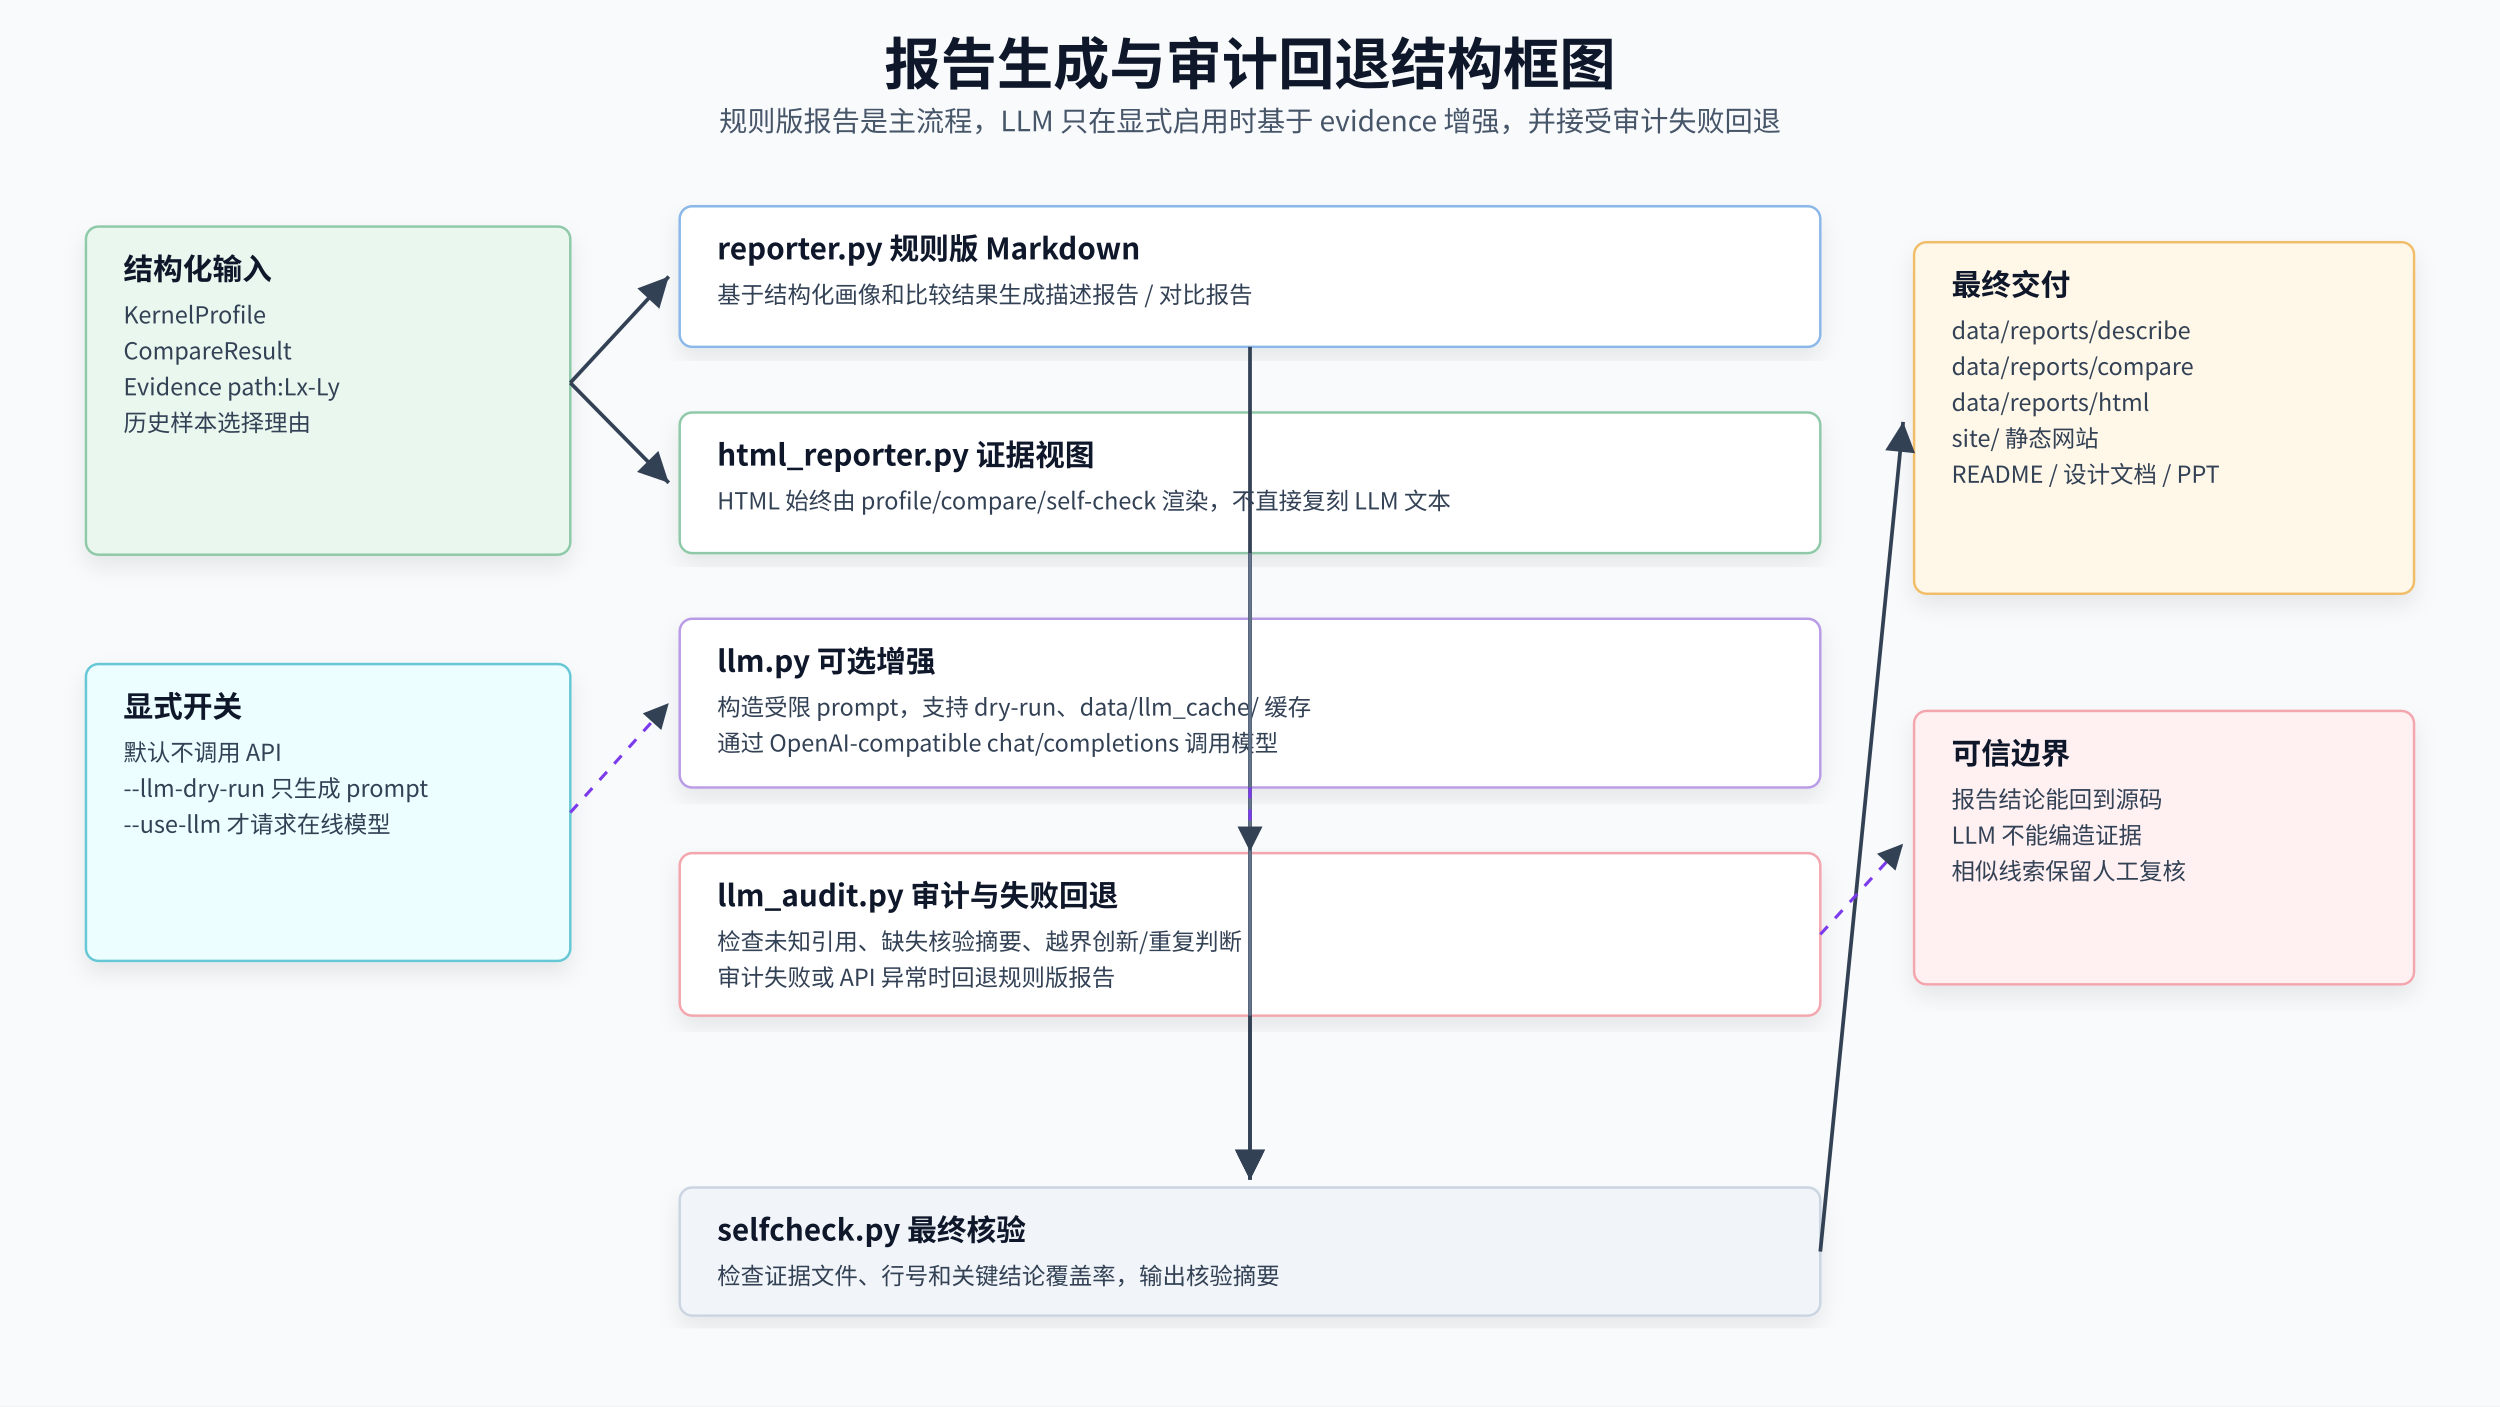
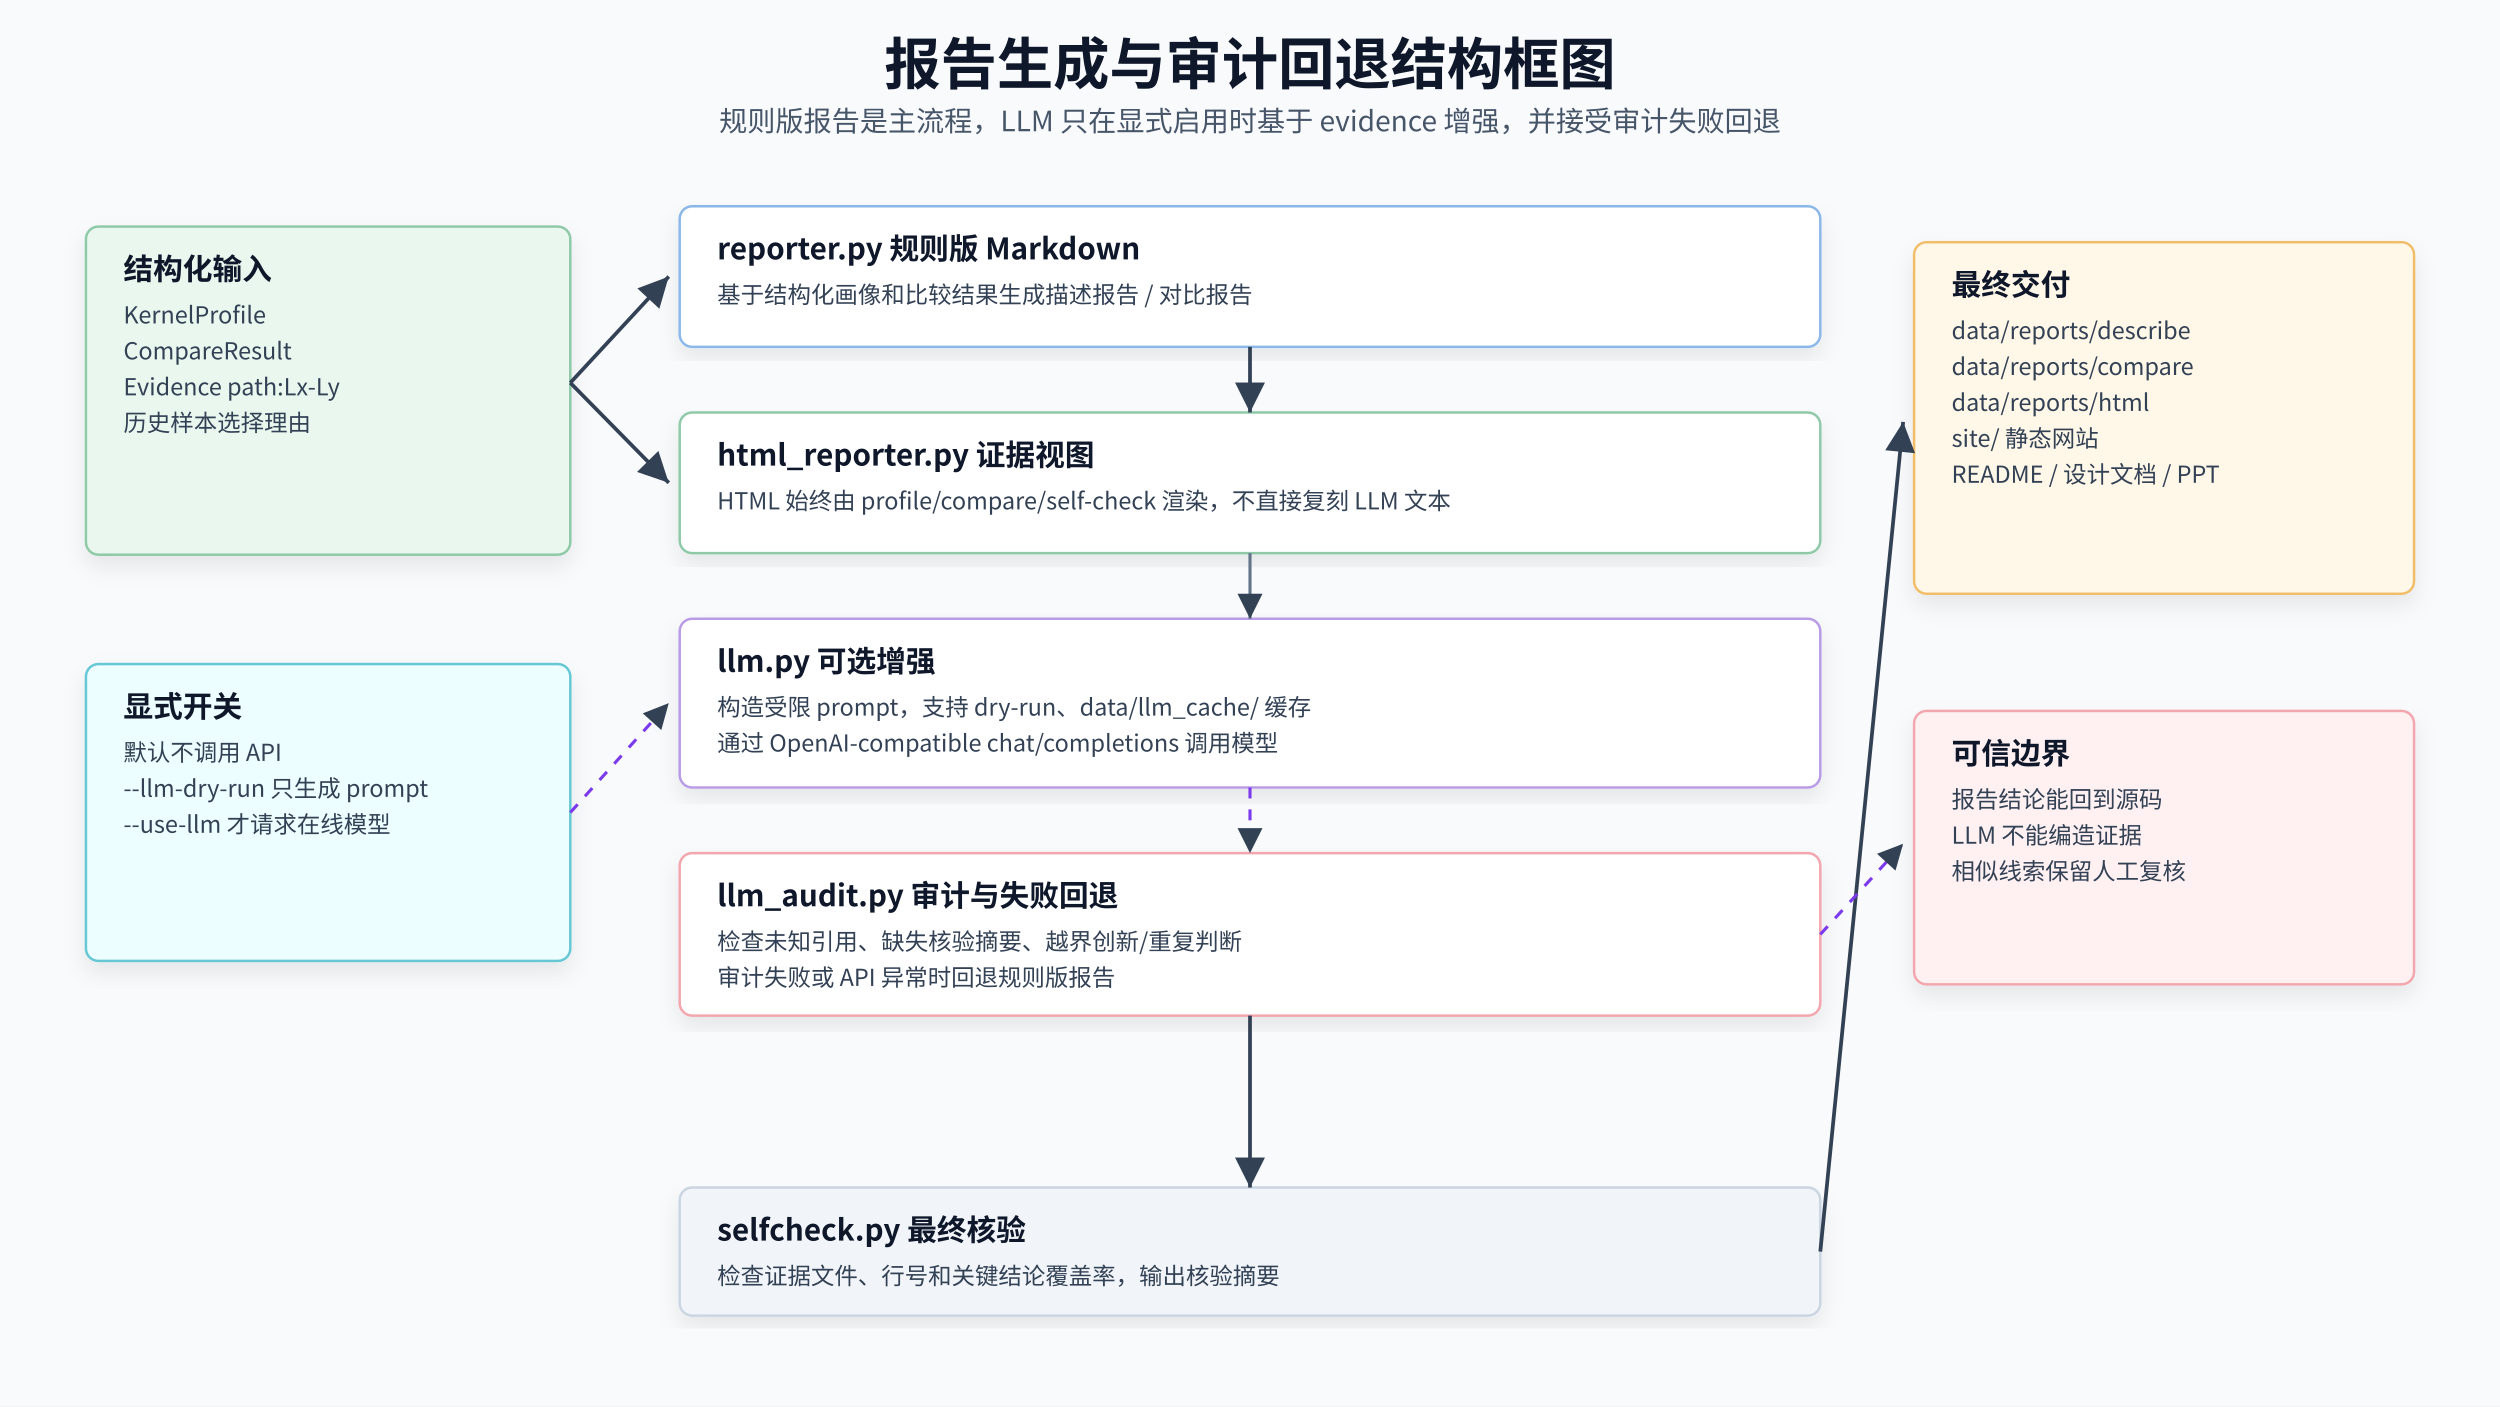
<svg xmlns="http://www.w3.org/2000/svg" width="1600" height="900" viewBox="0 0 1600 900" role="img" aria-labelledby="title desc">
  <defs>
    <marker id="arrow" markerWidth="12" markerHeight="12" refX="10" refY="6" orient="auto" markerUnits="strokeWidth">
      <path d="M2,2 L10,6 L2,10 Z" fill="#334155" />
    </marker>
    <marker id="arrow-green" markerWidth="12" markerHeight="12" refX="10" refY="6" orient="auto" markerUnits="strokeWidth">
      <path d="M2,2 L10,6 L2,10 Z" fill="#2f855a" />
    </marker>
    <filter id="soft-shadow" x="-10%" y="-10%" width="120%" height="120%">
      <feDropShadow dx="0" dy="7" stdDeviation="7" flood-color="#0f172a" flood-opacity="0.08" />
    </filter>
    <style>
      .bg { fill: #f8fafc; }
      .title { font: 700 36px "Microsoft YaHei UI", "Microsoft YaHei", "Noto Sans SC", "Noto Sans CJK SC", SimHei, Arial, sans-serif; fill: #0f172a; text-anchor: middle; }
      .subtitle { font: 400 18px "Microsoft YaHei UI", "Microsoft YaHei", "Noto Sans SC", "Noto Sans CJK SC", SimHei, Arial, sans-serif; fill: #475569; text-anchor: middle; }
      .box-title { font: 700 19px "Microsoft YaHei UI", "Microsoft YaHei", "Noto Sans SC", "Noto Sans CJK SC", SimHei, Arial, sans-serif; fill: #0f172a; }
      .body { font: 400 15px "Microsoft YaHei UI", "Microsoft YaHei", "Noto Sans SC", "Noto Sans CJK SC", SimHei, Arial, sans-serif; fill: #334155; }
      .small { font: 400 13px "Microsoft YaHei UI", "Microsoft YaHei", "Noto Sans SC", "Noto Sans CJK SC", SimHei, Arial, sans-serif; fill: #475569; }
      .tag { font: 700 13px "Microsoft YaHei UI", "Microsoft YaHei", "Noto Sans SC", "Noto Sans CJK SC", SimHei, Arial, sans-serif; fill: #fff; text-anchor: middle; }
      .node { stroke-width: 1.6; rx: 8; filter: url(#soft-shadow); }
      .line { fill: none; stroke: #334155; stroke-width: 2.4; marker-end: url(#arrow); }
      .line-soft { fill: none; stroke: #64748b; stroke-width: 2; marker-end: url(#arrow); }
      .line-dash { fill: none; stroke: #7c3aed; stroke-width: 2; stroke-dasharray: 7 7; marker-end: url(#arrow); }
      .line-green { fill: none; stroke: #2f855a; stroke-width: 2.4; marker-end: url(#arrow-green); }
    </style>
  </defs>
  <rect class="bg" width="1600" height="900" />
  <text class="title" x="800" y="54">报告生成与审计回退结构框图</text>
  <text class="subtitle" x="800" y="84">规则版报告是主流程，LLM 只在显式启用时基于 evidence 增强，并接受审计失败回退</text>
  <rect class="node" x="55" y="145" width="310" height="210" rx="8" fill="#e9f7ef" stroke="#8fc9a8" />
  <text class="box-title" x="79" y="179">结构化输入</text>
  <text class="body" x="79" y="207">
    <tspan x="79" dy="0">KernelProfile</tspan>
    <tspan x="79" dy="23">CompareResult</tspan>
    <tspan x="79" dy="23">Evidence path:Lx-Ly</tspan>
    <tspan x="79" dy="23">历史样本选择理由</tspan>
  </text>
  <rect class="node" x="55" y="425" width="310" height="190" rx="8" fill="#ecfeff" stroke="#67c7d4" />
  <text class="box-title" x="79" y="459">显式开关</text>
  <text class="body" x="79" y="487">
    <tspan x="79" dy="0">默认不调用 API</tspan>
    <tspan x="79" dy="23">--llm-dry-run 只生成 prompt</tspan>
    <tspan x="79" dy="23">--use-llm 才请求在线模型</tspan>
  </text>
  <rect class="node" x="435" y="132" width="730" height="90" rx="8" fill="#ffffff" stroke="#8bb8e8" />
  <text class="box-title" x="459" y="166">reporter.py 规则版 Markdown</text>
  <text class="body" x="459" y="194">
    <tspan x="459" dy="0">基于结构化画像和比较结果生成描述报告 / 对比报告</tspan>
  </text>
  <rect class="node" x="435" y="264" width="730" height="90" rx="8" fill="#ffffff" stroke="#8fc9a8" />
  <text class="box-title" x="459" y="298">html_reporter.py 证据视图</text>
  <text class="body" x="459" y="326">
    <tspan x="459" dy="0">HTML 始终由 profile/compare/self-check 渲染，不直接复刻 LLM 文本</tspan>
  </text>
  <rect class="node" x="435" y="396" width="730" height="108" rx="8" fill="#ffffff" stroke="#b99be6" />
  <text class="box-title" x="459" y="430">llm.py 可选增强</text>
  <text class="body" x="459" y="458">
    <tspan x="459" dy="0">构造受限 prompt，支持 dry-run、data/llm_cache/ 缓存</tspan>
    <tspan x="459" dy="23">通过 OpenAI-compatible chat/completions 调用模型</tspan>
  </text>
  <rect class="node" x="435" y="546" width="730" height="104" rx="8" fill="#ffffff" stroke="#f3a6ad" />
  <text class="box-title" x="459" y="580">llm_audit.py 审计与失败回退</text>
  <text class="body" x="459" y="608">
    <tspan x="459" dy="0">检查未知引用、缺失核验摘要、越界创新/重复判断</tspan>
    <tspan x="459" dy="23">审计失败或 API 异常时回退规则版报告</tspan>
  </text>
  <rect class="node" x="435" y="760" width="730" height="82" rx="8" fill="#f1f5f9" stroke="#cbd5e1" />
  <text class="box-title" x="459" y="794">selfcheck.py 最终核验</text>
  <text class="body" x="459" y="822">
    <tspan x="459" dy="0">检查证据文件、行号和关键结论覆盖率，输出核验摘要</tspan>
  </text>
  <rect class="node" x="1225" y="155" width="320" height="225" rx="8" fill="#fff7e8" stroke="#f0bd6a" />
  <text class="box-title" x="1249" y="189">最终交付</text>
  <text class="body" x="1249" y="217">
    <tspan x="1249" dy="0">data/reports/describe</tspan>
    <tspan x="1249" dy="23">data/reports/compare</tspan>
    <tspan x="1249" dy="23">data/reports/html</tspan>
    <tspan x="1249" dy="23">site/ 静态网站</tspan>
    <tspan x="1249" dy="23">README / 设计文档 / PPT</tspan>
  </text>
  <rect class="node" x="1225" y="455" width="320" height="175" rx="8" fill="#fff1f2" stroke="#f3a6ad" />
  <text class="box-title" x="1249" y="489">可信边界</text>
  <text class="body" x="1249" y="517">
    <tspan x="1249" dy="0">报告结论能回到源码</tspan>
    <tspan x="1249" dy="23">LLM 不能编造证据</tspan>
    <tspan x="1249" dy="23">相似线索保留人工复核</tspan>
  </text>
  <line class="line" x1="365" y1="245" x2="428" y2="177" />
  <line class="line" x1="365" y1="245" x2="428" y2="309" />
  <line class="line-dash" x1="365" y1="520" x2="428" y2="450" />
-   <line class="line" x1="800" y1="222" x2="800" y2="755" />
-   <line class="line-soft" x1="800" y1="354" x2="800" y2="755" />
-   <line class="line-dash" x1="800" y1="504" x2="800" y2="545" />
-   <line class="line" x1="800" y1="650" x2="800" y2="755" />
+   <line class="line" x1="800" y1="222" x2="800" y2="264" />
+   <line class="line-soft" x1="800" y1="354" x2="800" y2="396" />
+   <line class="line-dash" x1="800" y1="504" x2="800" y2="546" />
+   <line class="line" x1="800" y1="650" x2="800" y2="760" />
  <line class="line" x1="1165" y1="801" x2="1218" y2="270" />
  <line class="line-dash" x1="1165" y1="598" x2="1218" y2="540" />
</svg>
